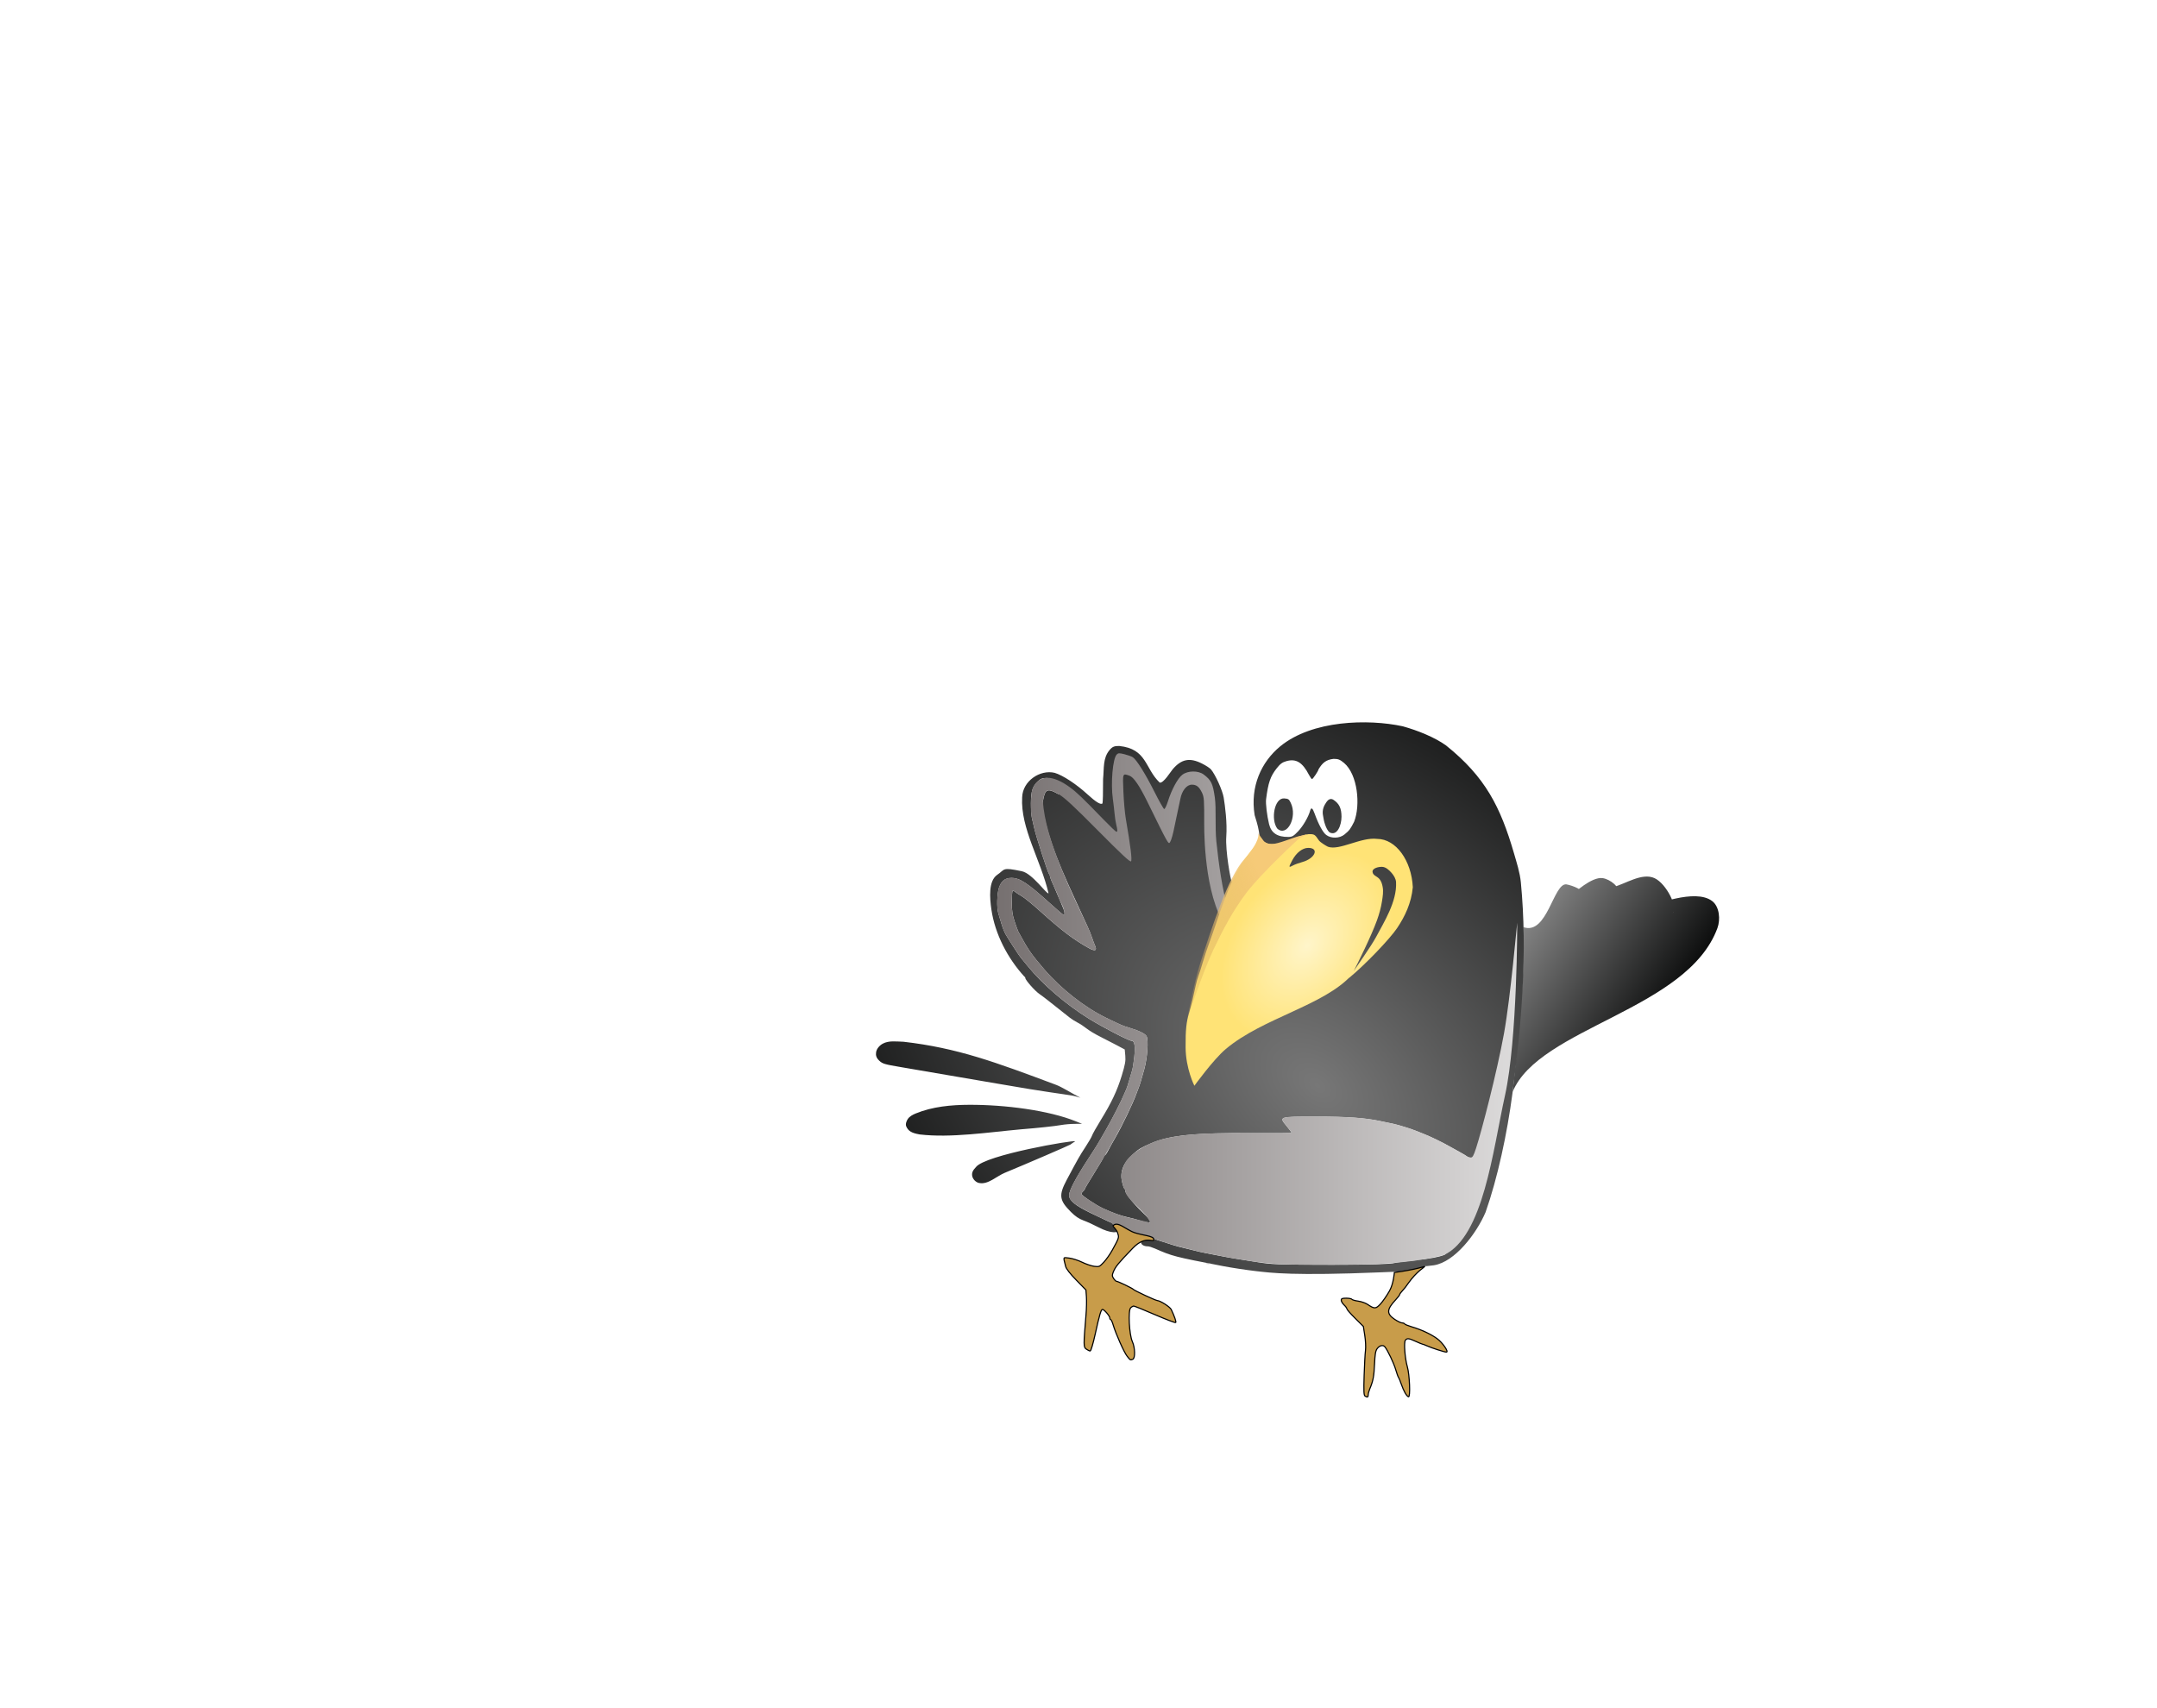
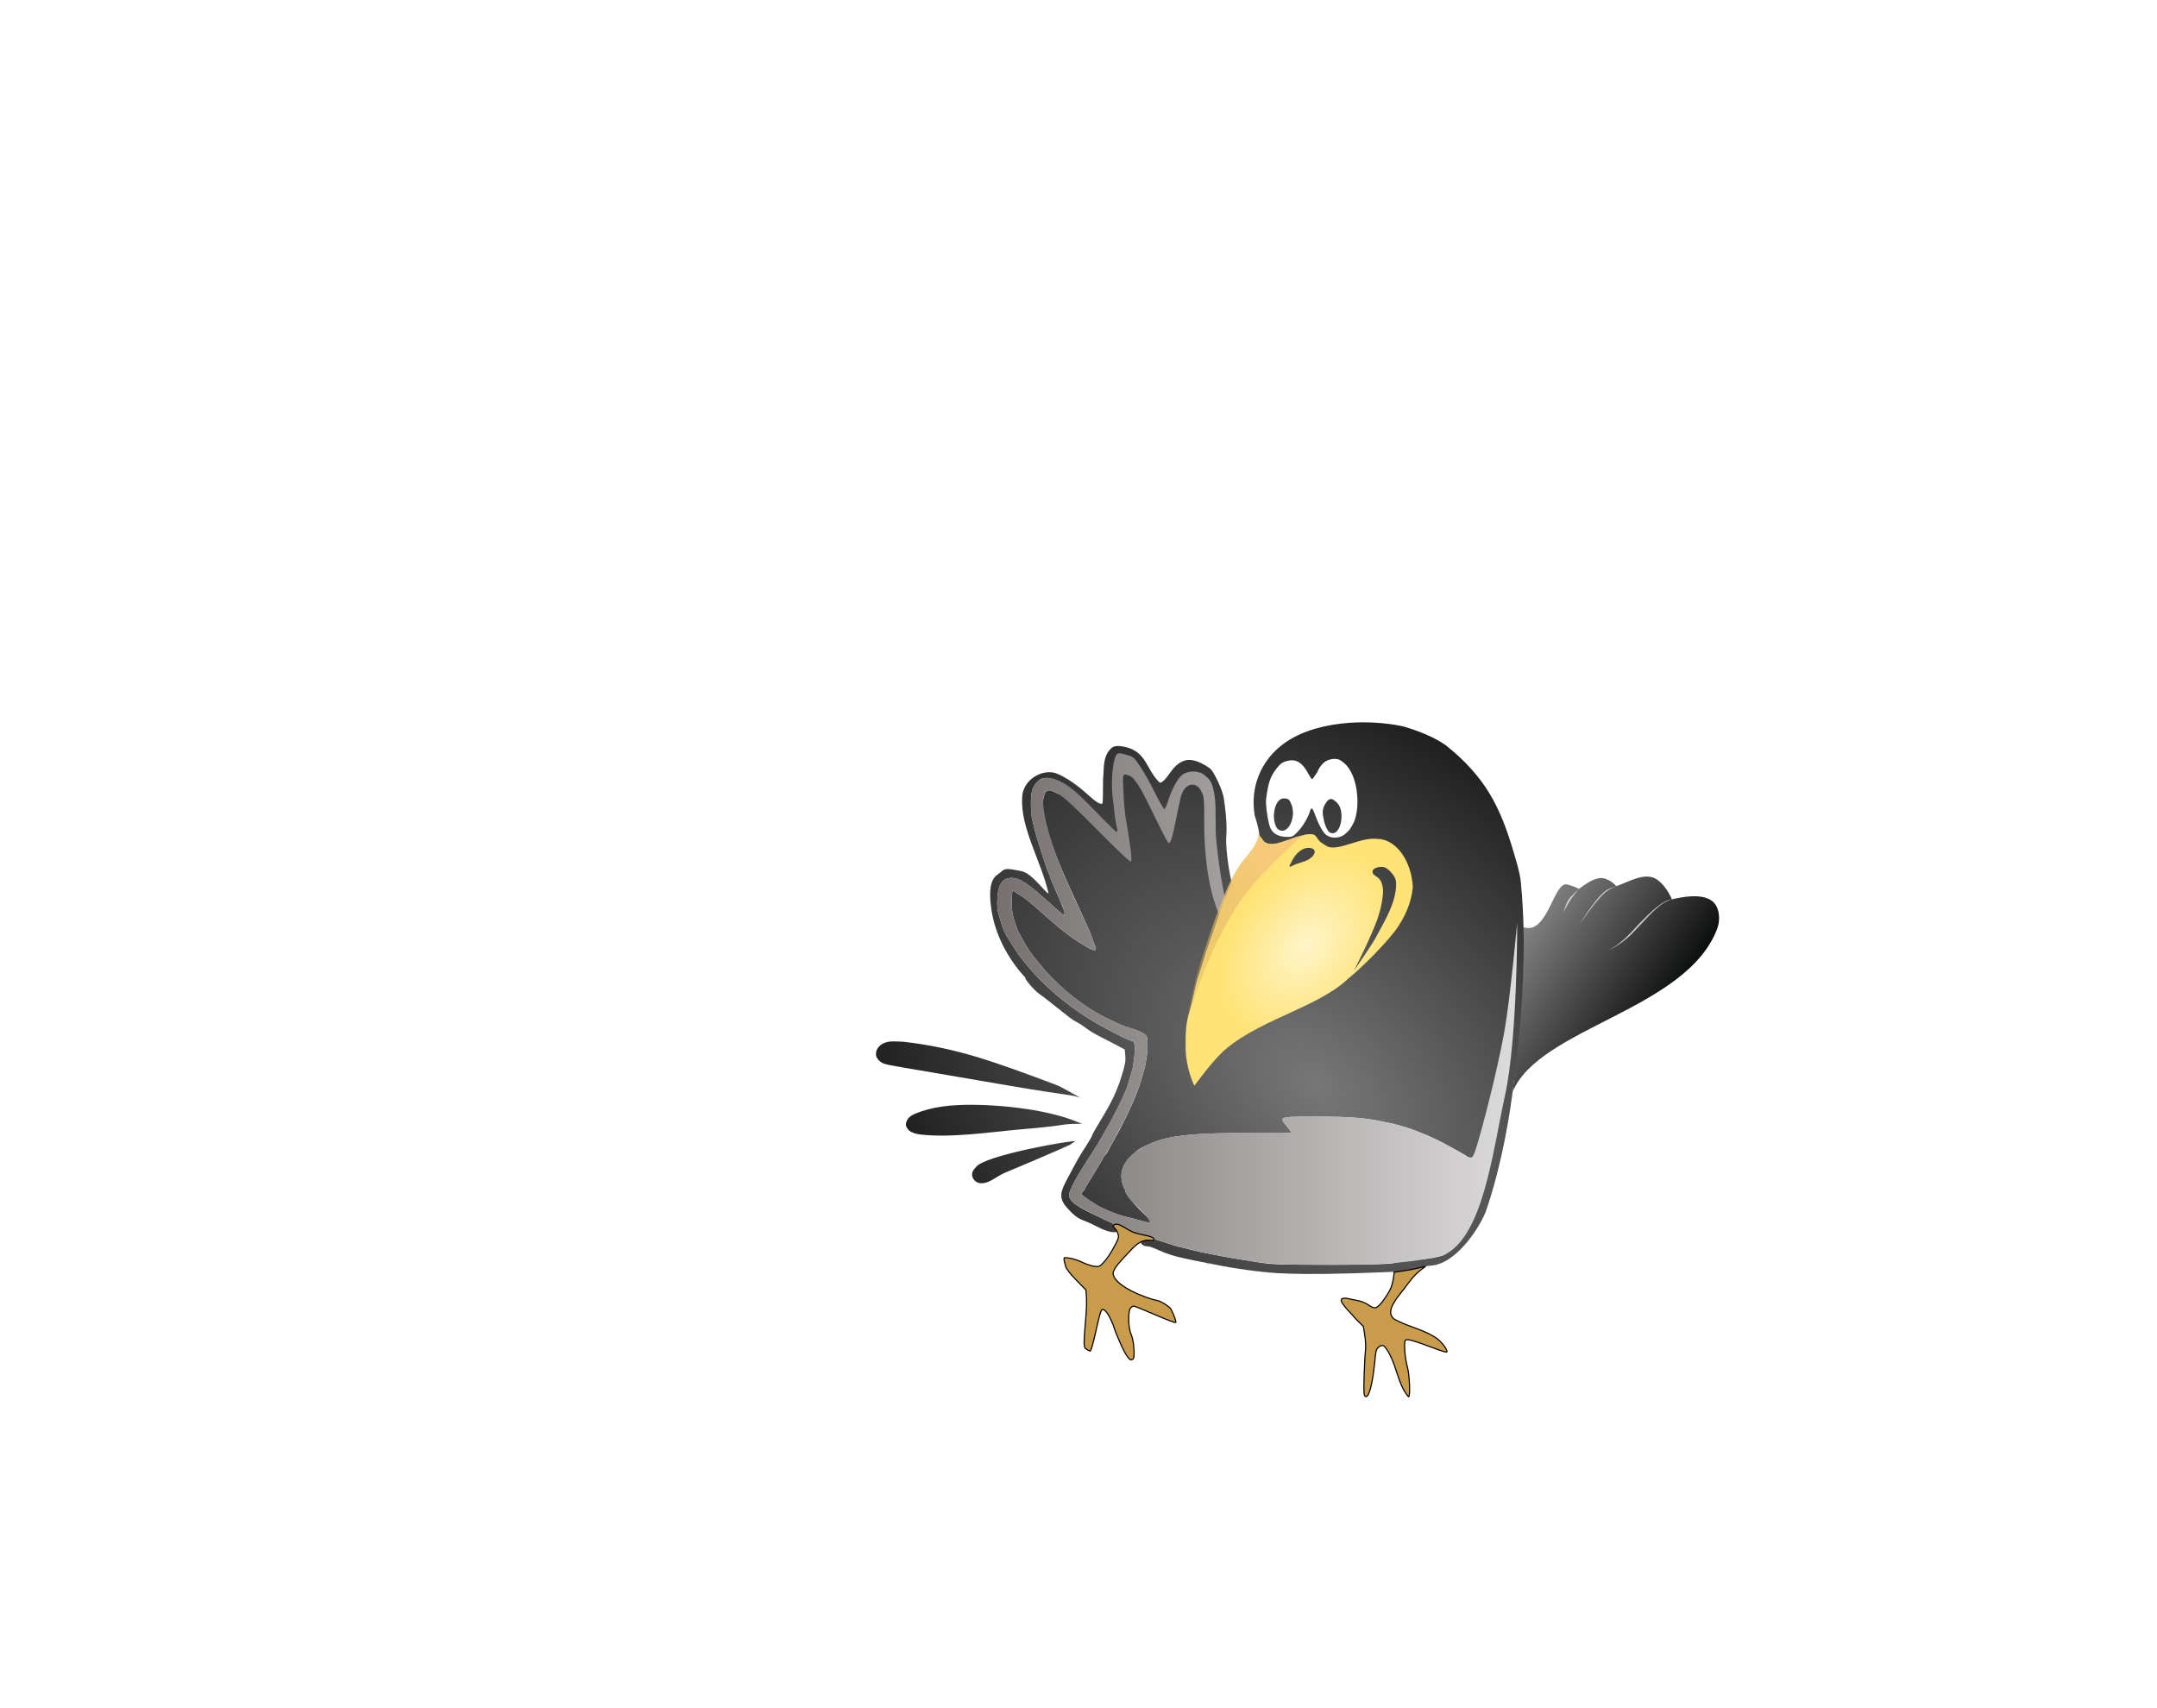
<svg xmlns="http://www.w3.org/2000/svg" xmlns:ns1="http://www.openswatchbook.org/uri/2009/osb" xmlns:xlink="http://www.w3.org/1999/xlink" id="svg2985" version="1.1" width="1920" height="1520">
  <defs id="defs2989">
    <linearGradient id="linearGradient3793">
      <stop style="stop-color:#f6ca78;stop-opacity:1;" offset="0" id="stop3795" />
      <stop style="stop-color:#c89c4a;stop-opacity:0;" offset="1" id="stop3797" />
    </linearGradient>
    <linearGradient id="linearGradient3785">
      <stop style="stop-color:#fff5ca;stop-opacity:1;" offset="0" id="stop3787" />
      <stop style="stop-color:#ffe376;stop-opacity:1" offset="1" id="stop3789" />
    </linearGradient>
    <linearGradient id="linearGradient6462">
      <stop style="stop-color:#ffc34f;stop-opacity:1;" offset="0" id="stop6464" />
      <stop style="stop-color:#e1c09b;stop-opacity:1;" offset="1" id="stop6466" />
    </linearGradient>
    <linearGradient id="linearGradient6215">
      <stop id="stop6223" offset="0" style="stop-color:#f5bb0d;stop-opacity:1;" />
      <stop style="stop-color:#ffa900;stop-opacity:1;" offset="1" id="stop6219" />
    </linearGradient>
    <linearGradient id="linearGradient6195">
      <stop style="stop-color:#767070;stop-opacity:1;" offset="0" id="stop6197" />
      <stop style="stop-color:#ffffff;stop-opacity:1;" offset="1" id="stop6199" />
    </linearGradient>
    <linearGradient id="linearGradient6175" ns1:paint="gradient">
      <stop style="stop-color:#777777;stop-opacity:1;" offset="0" id="stop6177" />
      <stop style="stop-color:#090a0a;stop-opacity:1;" offset="1" id="stop6179" />
    </linearGradient>
    <radialGradient xlink:href="#linearGradient6175" id="radialGradient6205" cx="1196.054" cy="999.194" fx="1196.054" fy="999.194" r="387.254" gradientTransform="matrix(1.208965,0.9816672,-0.6393747,0.7874174,365.5166,-994.5852)" gradientUnits="userSpaceOnUse" />
    <linearGradient xlink:href="#linearGradient6195" id="linearGradient6425" x1="887.646" y1="889.366" x2="1503.703" y2="889.366" gradientUnits="userSpaceOnUse" />
    <linearGradient xlink:href="#linearGradient6195-2" id="linearGradient6425-0" x1="887.646" y1="889.366" x2="1503.703" y2="889.366" gradientUnits="userSpaceOnUse" />
    <linearGradient id="linearGradient6195-2">
      <stop style="stop-color:#767070;stop-opacity:1;" offset="0" id="stop6197-2" />
      <stop style="stop-color:#ffffff;stop-opacity:1;" offset="1" id="stop6199-9" />
    </linearGradient>
    <linearGradient gradientTransform="translate(-8.201441,44.39735)" y2="889.366" x2="1503.703" y1="889.366" x1="887.646" gradientUnits="userSpaceOnUse" id="linearGradient3027" xlink:href="#linearGradient6195-2" />
    <linearGradient xlink:href="#linearGradient6195-1" id="linearGradient6425-1" x1="887.646" y1="889.366" x2="1503.703" y2="889.366" gradientUnits="userSpaceOnUse" />
    <linearGradient id="linearGradient6195-1">
      <stop style="stop-color:#767070;stop-opacity:1;" offset="0" id="stop6197-6" />
      <stop style="stop-color:#ffffff;stop-opacity:1;" offset="1" id="stop6199-1" />
    </linearGradient>
    <linearGradient gradientTransform="translate(1.207785,2.46255)" y2="889.366" x2="1503.703" y1="889.366" x1="887.646" gradientUnits="userSpaceOnUse" id="linearGradient3095" xlink:href="#linearGradient6195-1" />
    <radialGradient xlink:href="#linearGradient6175-8" id="radialGradient6205-1" cx="1166.974" cy="888.339" fx="1166.974" fy="888.339" r="387.254" gradientTransform="matrix(1,0,0,0.6321791,0,326.7498)" gradientUnits="userSpaceOnUse" />
    <linearGradient id="linearGradient6175-8" ns1:paint="gradient">
      <stop style="stop-color:#8c8c8c;stop-opacity:1;" offset="0" id="stop6177-5" />
      <stop style="stop-color:#090a0a;stop-opacity:1;" offset="1" id="stop6179-0" />
    </linearGradient>
    <linearGradient xlink:href="#linearGradient6175-8" id="linearGradient3158" x1="1344.255" y1="822.682" x2="1479.106" y2="912.917" gradientUnits="userSpaceOnUse" />
    <radialGradient xlink:href="#linearGradient3785" id="radialGradient3791" cx="1212.277" cy="846.581" fx="1212.277" fy="846.581" r="101.128" gradientTransform="matrix(-0.5646892,0.7321514,-0.505052,-0.3895333,2275.671,284.0847)" gradientUnits="userSpaceOnUse" />
    <linearGradient xlink:href="#linearGradient3793" id="linearGradient3803" x1="1125.878" y1="787.638" x2="996.154" y2="841.347" gradientUnits="userSpaceOnUse" />
  </defs>
  <path id="path4291-3" d="m 1355.907,825.387 c 21.375,7.743 26.775,-39.454 38.409,-38.031 5.428,0.986 17.343,5.396 13.823,9.764 -3.52,4.368 -7.756,-1.385 -7.756,-1.385 0,0 16.391,-15.445 26.157,-13.944 6.622,1.018 15.917,7.902 14.078,14.345 -0.802,2.812 -8.523,2.074 -8.523,2.074 0,0 -6.155,-6.08 4.197,-8.582 10.352,-2.502 25.3,-13.07 36.569,-7.753 10.521,4.964 21.025,26.292 16.119,30.953 6.418,-5.609 -28.431,-5.806 -22.543,-6.188 5.888,-0.382 42.311,-16.096 57.627,-4.411 6.498,4.958 7.475,16.404 4.652,24.074 -26.871,73.004 -158.71,88.519 -182.266,145.751 0,0 7.259,-66.789 8.938,-100.319 0.773,-15.432 0.519,-46.35 0.519,-46.35 z" style="fill:url(#linearGradient3158);fill-opacity:1;stroke:none" />
  <path id="path4291" d="m 1117.149,1131.583 c -8.25,-0.964 -21.075,-2.924 -28.5,-4.356 -43.447,-8.382 -45.043,-8.795 -60.777,-15.72 -2.352,-1.035 -5.128,-1.882 -6.168,-1.882 -3.354,0 -6.058,-1.412 -6.058,-3.703 0,-3.868 6.019,-6.732 8.553,-4.437 0.522,0.473 3.2,1.601 5.95,2.506 12.789,4.208 18.07,5.81 21.881,6.636 2.266,0.491 6.819,1.612 10.12,2.491 3.3,0.879 8.25,2.004 11,2.501 2.75,0.497 8.6,1.631 13,2.52 4.4,0.889 10.475,1.992 13.5,2.45 3.025,0.458 11.8,1.849 19.5,3.091 13.175,2.125 17.063,2.264 66,2.349 37.04,0.064 53.389,-0.711 56.06,-1.542 4.215,-1.311 49.725,-5.712 44.413,-4.22 l -27.516,11.294 -28.72,1.18 c -78.125,3.211 -97.647,0.546 -112.237,-1.158 z m 150.242,-6.86 -6.954,-3.034 6.329,-0.439 c 6.593,-1.029 13.687,-1.834 19.39,-4.261 29.366,-41.55 27.437,-86.529 22.955,-86.366 -1.134,0 -2.49,-0.395 -3.012,-0.878 -0.522,-0.483 -3.65,-2.356 -6.95,-4.163 -3.3,-1.807 -7.575,-4.18 -9.5,-5.273 -6.191,-3.517 -16.871,-8.665 -22.259,-10.731 -2.883,-1.105 -6.141,-2.401 -7.241,-2.878 -3.455,-1.501 -15.825,-5.317 -20,-6.169 -2.2,-0.449 -7.375,-1.529 -11.5,-2.399 -13.856,-2.924 -29.331,-4.008 -57.214,-4.008 -33.254,0 -33.201,-0.017 -26.238,8.349 2.449,2.942 4.452,5.649 4.452,6.015 0,0.366 -15.637,0.526 -34.75,0.356 -50.577,-0.451 -73.944,1.882 -90.25,9.008 -9.364,4.092 -10.839,4.985 -16.331,9.879 -8.452,7.533 -11.573,15.496 -9.574,24.428 0.684,3.056 1.617,5.787 2.074,6.07 0.457,0.282 0.831,1.181 0.831,1.997 0,2.439 7.205,11.415 15.395,19.182 4.225,4.006 7.396,7.745 7.048,8.309 -0.683,1.105 -4.474,0.565 -10.943,-1.557 -2.2,-0.722 -6.475,-1.841 -9.5,-2.488 -6.071,-1.298 -13.005,-3.8 -22,-7.937 -5.951,-2.737 -19,-11.453 -19,-12.691 0,-0.646 0.675,-1.734 1.5,-2.419 0.825,-0.685 1.5,-1.61 1.5,-2.056 0,-0.446 3.825,-6.907 8.5,-14.357 4.675,-7.45 8.5,-14.005 8.5,-14.566 0,-0.561 0.36,-1.02 0.801,-1.02 0.44,0 1.776,-1.913 2.969,-4.25 1.192,-2.337 3.991,-7.4 6.219,-11.25 6.25,-10.8 15.761,-30.62 18.955,-39.5 0.692,-1.925 1.631,-4.4 2.087,-5.5 0.804,-1.942 2.573,-7.81 4.825,-16 2.835,-10.311 3.958,-26.114 2.102,-29.581 -1.163,-2.174 -6.673,-4.901 -14.957,-7.401 -6.732,-2.032 -6.796,-2.06 -21,-8.942 -19.086,-9.248 -40.266,-25.851 -55.21,-43.28 -11.785,-13.745 -14.207,-17.263 -22.923,-33.296 -0.448,-0.825 -1.952,-4.909 -3.341,-9.075 -1.993,-5.977 -2.526,-9.581 -2.526,-17.083 0,-5.229 0.301,-9.809 0.669,-10.177 0.368,-0.368 1.38,-0.039 2.25,0.731 0.87,0.77 3.463,2.458 5.763,3.752 2.3,1.294 9.674,7.303 16.388,13.353 19.289,17.384 29.704,25.285 43.437,32.951 5.591,3.121 7.627,2.327 5.572,-2.174 -0.697,-1.527 -1.931,-4.802 -2.742,-7.277 -0.811,-2.475 -2.534,-6.75 -3.828,-9.5 -16.287,-36.208 -31.427,-64.863 -39.075,-99.742 -0.88,-4.012 -1.69,-6.628 -0.718,-12.3 1.853,-10.815 3.989,-11.671 14.308,-5.727 l -10.427,-14.731 c -4.282,0 -5.683,0.487 -8.313,2.889 -4.843,4.424 -6.283,8.975 -6.283,19.867 0,5.232 0.411,11.139 0.913,13.128 0.502,1.989 1.458,6.091 2.124,9.116 1.578,7.169 11.945,39.219 13.084,40.45 0.484,0.522 0.879,1.556 0.879,2.296 0,0.74 1.575,4.71 3.5,8.822 2.94,6.557 5.194,12.471 8,18.833 1.55,3.515 1.962,6.599 0.882,6.599 -0.647,0 -4.419,-3.169 -12.975,-10.899 -19.475,-17.595 -26.348,-22.101 -33.715,-22.101 -5.709,0 -9.025,2.593 -11.098,8.676 -1.779,5.221 -2.131,17.98 -0.627,22.753 0.532,1.689 1.747,5.771 2.7,9.071 0.953,3.3 2.61,7.575 3.683,9.5 2.123,3.811 12.743,20.19 13.616,21 0.296,0.275 3.103,3.673 6.237,7.551 13.07,16.173 33.873,34.037 54.581,46.872 12.464,7.725 35.346,19.577 37.796,19.577 2.647,0 3.449,4.564 2.468,14.05 -0.511,4.94 -1.381,10.437 -1.933,12.216 -0.552,1.779 -1.776,5.934 -2.72,9.234 -0.944,3.3 -2.041,6.675 -2.438,7.5 -0.397,0.825 -1.183,2.625 -1.746,4 -2.613,6.38 -10.316,21.514 -16.033,31.5 -8.569,14.968 -7.682,13.511 -16.748,27.5 -10.912,16.837 -16.429,27.403 -16.429,31.46 0,4.734 5.337,9.153 19.142,15.849 13.043,6.326 19.205,9.157 23.108,10.614 1.719,0.642 2.75,1.764 2.75,2.993 0,5.009 -8.28,4.648 -18.719,-0.816 -4.279,-2.24 -10.342,-5.001 -13.472,-6.136 -4.027,-1.46 -7.306,-3.679 -11.212,-7.585 -10.414,-10.414 -10.992,-14.91 -3.679,-28.643 10.07,-18.912 11.493,-21.414 16.625,-29.236 2.887,-4.4 5.546,-8.994 5.907,-10.208 0.362,-1.215 3.778,-7.29 7.593,-13.5 9.817,-15.984 14.675,-26.282 18.847,-39.949 2.953,-9.674 3.535,-12.941 3.12,-17.51 l -0.51,-5.617 -7.5,-3.989 c -4.125,-2.194 -10.875,-5.677 -15,-7.741 -4.125,-2.064 -9.3,-5.2 -11.5,-6.969 -2.2,-1.769 -5.8,-4.133 -8,-5.253 -2.2,-1.12 -5.35,-3.112 -7,-4.427 -18.319,-14.593 -24.171,-19.157 -26.892,-20.973 -3.937,-2.627 -12.608,-12.457 -12.608,-14.293 0,-0.498 -0.38,-1.055 -0.845,-1.239 -14.872,-16.285 -26.12,-37.752 -29.338,-59.686 -1.516,-10.332 -2.736,-25.449 5.159,-30.899 7.23,-4.895 3.841,-7.034 21.979,-3.202 9.435,1.993 22.288,21.013 23.72,19.581 -7.035,-29.811 -25.04,-58.007 -23.483,-85.355 0.392,-14.513 15.865,-24.933 28.888,-21.852 7.222,2.1 19.342,10.051 29.422,19.302 7.399,6.79 11.722,9.389 13.184,7.927 0.325,-0.325 0.571,-10.167 0.547,-21.87 0.974,-9.405 -0.365,-18.339 5.776,-25.656 2.599,-3.096 4.359,-3.624 8.533,-3.611 24.873,2.543 22.796,19.987 36.063,32.576 3.257,1.032 9.978,-10.026 11.634,-11.898 7.782,-9.06 15.101,-10.484 25.982,-5.056 3.454,1.723 7.081,4.086 8.06,5.25 3.946,4.694 10.286,18.77 11.313,25.117 1.214,7.499 3.211,22.254 2.301,34.709 -0.91,12.456 3.88,38.96 4.804,40.102 2.517,3.108 13.298,-24.459 21.637,-30.772 6.885,-5.212 0.333,-23.059 -1.209,-28.453 -4.133,-25.479 5.963,-47.403 22.783,-61.24 28.451,-23.406 78.311,-24.508 109.074,-17.847 13.477,3.743 28.472,9.851 38.466,17 35.146,28.191 48.472,54.771 60.477,95.864 2.467,8.605 5.318,17.225 6.177,26.136 6.013,62.375 0.701,125.716 -7.494,187.842 -4.729,35.85 -13.177,75.326 -23.93,105.809 -8.176,19.165 -27.352,44.208 -45.918,47.187 -11.794,1.267 -5.018,1.291 -9.021,-1.739 z M 1155.506,740.097 c 4.351,-4.573 9.113,-12.721 10.649,-18.223 0.964,-3.451 2.163,-2.709 4.038,2.5 3.487,9.683 7.36,16.81 10.326,19 4.544,3.354 11.907,3.131 16.302,-0.494 4.322,-3.565 5.161,-4.675 8.507,-11.256 5.823,-14.771 3.216,-42.116 -8.972,-52.383 -3.749,-3.072 -5.159,-3.617 -9.353,-3.617 -6.767,0.781 -9.861,3.553 -13.355,9.308 0,1.223 -4.971,8.692 -5.785,8.692 -0.418,0 -1.633,-1.688 -2.701,-3.75 -5.783,-11.174 -11.47,-14.642 -20.067,-12.235 -3.648,1.021 -5.502,2.379 -8.6,6.298 -5.704,7.216 -7.628,12.808 -9.528,27.687 -0.479,3.752 0.825,14.591 2.659,22.112 1.927,7.898 7.409,11.516 17.253,11.385 3.338,-0.044 4.569,-0.762 8.626,-5.024 z m 27.893,0.956 c -3.319,-3.064 -5.114,-10.318 -5.623,-14.29 -1.386,-6.078 1.126,-9.956 2.873,-12.603 1.421,-2.154 3.673,-3.796 6.29,-2.081 5.13,3.361 7.131,7.557 7.172,15.041 -0.01,7.655 -3.885,17.595 -10.712,13.932 z m -46.515,-3.424 c -5.879,-8.092 -2.541,-27.275 6.13,-26.806 3.831,0.28 4.349,0.739 5.9,3.911 6.225,12.729 -3.361,30.972 -12.03,22.895 z M 871.387,1053.195 c -2.799,-0.604 -5.448,-3.349 -5.988,-6.161 -0.54,-2.816 0.458,-5.029 3.287,-7.948 7.982,-10.817 88.314,-24.524 88.356,-22.973 -3.06,1.905 -2.992,2.051 -4.181,2.857 -1.189,0.806 -38.759,17.055 -58.334,25.119 -7.664,3.157 -15.037,10.854 -23.14,9.106 z m -52.738,-43.199 c -6.963,-1.231 -9.985,-2.818 -11.911,-7.002 -0.922,-2.004 -0.015,-4.65 1.162,-6.515 1.571,-2.489 4.46,-4.015 7.181,-5.137 14.881,-6.132 31.566,-7.677 47.661,-7.734 32.013,-0.114 70.801,4.963 94.907,14.708 l 5.5,2.224 -6.566,0.042 c -3.611,0.023 -9.011,0.488 -12,1.033 -5.516,1.006 -20.509,2.608 -35.934,3.839 -28.314,2.555 -62.446,7.822 -90,4.542 z m 139.753,-33.65 c -3.763,-1.297 -14.676,-2.324 -41.753,-6.706 -6.325,-1.024 -19.6,-3.269 -29.5,-4.989 -22.359,-3.885 -64.882,-11.169 -85.635,-14.669 -14.139,-2.384 -15.938,-2.92 -18.801,-5.595 -2.805,-2.622 -3.273,-4.931 -2.865,-7.61 0.483,-3.173 3.105,-6.054 5.922,-7.594 5.434,-2.97 12.309,-1.861 18.5,-1.708 47.993,5.546 81.475,18.028 135.742,38.346 4.985,1.867 13.42,7.105 15.758,8.292 2.337,1.188 5.879,3.21 5.879,3.21 0,0 -2.238,-0.63 -3.247,-0.978 z M 1149.882,766.001 c 3.633,-6.816 10.036,-11.877 15.171,-11.877 10.05,0 5.962,9.946 -5.404,13.082 -3.025,0.835 -7.572,2.484 -9.032,3.282 -4.115,2.249 -4.121,1.865 -0.736,-4.486 z" style="fill:url(#radialGradient6205);fill-opacity:1;stroke:none" />
  <path style="fill:#333333;fill-opacity:1;stroke:none" d="m 1134.417,758.228 c -2.135,2.09 -9.216,7.798 -9.216,7.798 0,0 5.438,-6.859 8.8,-9.608 1.292,-1.056 3.222,-3.861 4.29,-2.579 1.248,1.499 -1.739,2.298 -3.874,4.388 z" id="path4430" />
  <path id="path4293" d="m 1140.623,1125.543 c -8.525,-0.445 -20,-1.562 -25.5,-2.484 -5.5,-0.921 -12.475,-2.057 -15.5,-2.522 -3.025,-0.466 -9.1,-1.575 -13.5,-2.464 -4.4,-0.889 -10.25,-2.023 -13,-2.521 -2.75,-0.497 -7.7,-1.625 -11,-2.506 -3.3,-0.882 -7.125,-1.838 -8.5,-2.126 -3.55,-0.742 -18.749,-5.282 -23.5,-7.019 -8.786,-3.213 -35.244,-3.17 -34.497,-5.299 9.589,-2.1 23.855,-2.764 28.46,-6.392 1.624,-10.495 -21.564,-23.018 -22.463,-32.05 0,-0.816 -0.374,-1.715 -0.831,-1.997 -0.457,-0.282 -1.39,-3.014 -2.074,-6.07 -1.292,-5.773 -0.824,-8.799 2.507,-16.219 3.409,-7.595 17.711,-17.107 31.898,-21.215 15.859,-4.593 39.047,-6.261 81.75,-5.881 19.112,0.17 34.75,0.01 34.75,-0.356 0,-0.366 -2.003,-3.073 -4.452,-6.015 -6.963,-8.366 -7.016,-8.349 26.238,-8.349 27.884,0 43.358,1.084 57.214,4.008 4.125,0.87 9.3,1.95 11.5,2.399 4.175,0.852 16.545,4.668 20,6.169 1.1,0.478 4.359,1.773 7.241,2.878 5.388,2.066 16.067,7.214 22.259,10.731 1.925,1.093 6.2,3.466 9.5,5.273 3.3,1.807 6.428,3.68 6.95,4.163 0.522,0.483 1.878,0.878 3.012,0.878 1.697,0 2.542,-1.46 4.774,-8.25 4.728,-14.384 18.646,-67.726 24.886,-102.243 5.887,-32.564 11.546,-98.194 11.781,-98.574 0,0 0.221,103.592 -10.886,153.758 -10.962,49.511 -19.195,125.555 -54.314,142.105 -32.227,8.065 -64.654,8.432 -88.203,8.644 -22.55,0.194 -47.975,-0.011 -56.5,-0.455 z m -66.75,-0.674 c 0.963,-0.252 2.538,-0.252 3.5,0 0.963,0.252 0.175,0.457 -1.75,0.457 -1.925,0 -2.712,-0.206 -1.75,-0.457 z m -79.503,-28.329 c -0.825,-0.491 -2.947,-7.085 -6.247,-8.525 -14.933,-6.52 -29.04,-13.949 -32.608,-17.172 -3.03,-2.737 -3.892,-4.25 -3.892,-6.823 0,-4.058 5.517,-14.623 16.429,-31.46 9.066,-13.989 8.178,-12.531 16.748,-27.5 5.717,-9.986 13.42,-25.12 16.033,-31.5 0.563,-1.375 1.349,-3.175 1.746,-4 0.397,-0.825 1.494,-4.2 2.438,-7.5 0.944,-3.3 2.168,-7.455 2.72,-9.234 0.552,-1.779 1.422,-7.276 1.933,-12.216 0.981,-9.486 0.18,-14.05 -2.468,-14.05 -2.45,0 -25.332,-11.852 -37.796,-19.577 -20.708,-12.834 -41.51,-30.699 -54.581,-46.872 -3.134,-3.878 -5.941,-7.276 -6.237,-7.551 -0.873,-0.81 -11.492,-17.189 -13.616,-21 -1.072,-1.925 -2.73,-6.2 -3.683,-9.5 -0.953,-3.3 -2.168,-7.382 -2.7,-9.071 -1.504,-4.773 -1.152,-17.531 0.627,-22.753 2.073,-6.083 5.389,-8.676 11.098,-8.676 7.367,0 14.24,4.506 33.715,22.101 8.556,7.73 12.328,10.899 12.975,10.899 1.523,-5.954 -3.668,-11.212 -5.382,-17.379 0,-0.317 -1.575,-3.941 -3.5,-8.053 -1.925,-4.112 -3.5,-8.082 -3.5,-8.822 0,-0.74 -0.396,-1.774 -0.879,-2.296 -1.139,-1.231 -11.505,-33.281 -13.084,-40.45 -0.666,-3.025 -1.622,-7.127 -2.124,-9.116 -1.512,-5.988 -1.116,-22.155 0.647,-26.373 5.198,-12.44 17.291,-12.82 33.285,-1.046 6.151,4.528 11.273,9.444 30.026,28.82 5.704,5.893 10.766,10.715 11.25,10.715 1.119,0 1.08,-1.503 -0.166,-6.5 -0.549,-2.2 -1.233,-6.7 -1.52,-10 -0.287,-3.3 -0.952,-9.011 -1.478,-12.692 -2.006,-14.037 -0.096,-36.097 3.431,-39.624 1.376,-1.376 2.232,-1.41 6.843,-0.268 2.898,0.718 6.234,1.908 7.411,2.646 3.33,2.086 11.043,14.384 19.316,30.798 4.151,8.236 8.047,15.142 8.658,15.345 0.626,0.209 2.106,-2.809 3.393,-6.918 3.271,-10.44 8.719,-20.478 12.803,-23.593 4.912,-3.747 14.146,-3.851 18.995,-0.214 6.68,5.01 8.182,8.111 9.923,20.499 1.384,9.847 0.036,26.147 1.356,39.132 2.023,19.913 5.416,43.137 10.035,59.204 4.619,16.067 9.339,24.071 9.339,24.071 0,0 -5.55,-0.801 -7.259,-2.742 -21.768,-24.725 -22.971,-82.141 -22.932,-96.128 0.06,-21.598 -0.1,-23.866 -1.956,-27.8 -2.474,-5.244 -4.843,-7.143 -8.958,-7.185 -4.604,-0.046 -8.865,5.185 -10.311,12.658 -0.618,3.196 -1.749,8.51 -2.513,11.81 -0.764,3.3 -1.904,8.7 -2.534,12 -1.366,7.159 -2.934,12.782 -4.081,14.638 -1.462,2.366 -1.466,2.359 -20.125,-35.638 -7.175,-14.61 -12.321,-22.141 -16.008,-23.426 -6.27,-2.186 -6.113,-2.593 -5.439,14.176 0.337,8.387 1.313,19.3 2.168,24.25 4.267,24.689 5.726,36.663 4.604,37.785 -0.844,0.844 -8.337,-6.132 -29.374,-27.346 -21.726,-21.909 -29.735,-29.339 -34.718,-32.209 -10.319,-5.943 -12.456,-5.088 -14.308,5.727 1.623,34.004 27.346,85.276 39.794,112.042 1.294,2.75 3.017,7.025 3.828,9.5 0.811,2.475 2.045,5.75 2.742,7.277 2.054,4.501 0.018,5.296 -5.572,2.174 -13.733,-7.667 -24.147,-15.568 -43.437,-32.951 -6.713,-6.05 -14.088,-12.059 -16.388,-13.353 -2.3,-1.294 -4.893,-2.982 -5.763,-3.752 -0.87,-0.77 -1.882,-1.099 -2.25,-0.731 -0.368,0.368 -0.669,4.948 -0.669,10.177 0,7.502 0.533,11.107 2.526,17.083 1.389,4.166 2.893,8.25 3.341,9.075 8.716,16.033 11.138,19.551 22.923,33.296 14.944,17.428 36.124,34.032 55.21,43.28 14.204,6.882 14.268,6.91 21,8.942 8.283,2.501 13.793,5.227 14.957,7.401 1.856,3.467 0.733,19.27 -2.102,29.581 -2.252,8.19 -4.021,14.058 -4.825,16 -0.455,1.1 -1.394,3.575 -2.087,5.5 -9.861,24.678 -24.7,50.232 -37.443,70.586 -4.675,7.45 -8.5,13.911 -8.5,14.357 0,0.446 -0.675,1.372 -1.5,2.056 -0.825,0.685 -1.5,1.773 -1.5,2.419 0,1.238 13.049,9.954 19,12.691 6.876,3.163 15.228,6.362 19.692,7.545 l 28.754,6.793 5.13,6.386 c 2.593,3.228 -39.716,0.811 -40.83,0.148 z" style="fill:url(#linearGradient6425);fill-opacity:1" />
-   <path id="path4295" d="m 1215.042,1242.913 c -1.064,-0.674 -1.226,-4.375 -0.799,-18.235 0.295,-9.564 0.837,-19.639 1.206,-22.389 0.373,-2.786 0.108,-8.619 -0.6,-13.173 l -1.271,-8.173 -7.351,-7.302 c -4.043,-4.016 -7.351,-7.797 -7.351,-8.402 0,-0.605 -1.125,-2.158 -2.5,-3.449 -1.375,-1.292 -2.5,-3.17 -2.5,-4.174 0,-1.494 0.808,-1.826 4.441,-1.826 2.442,0 4.711,0.437 5.041,0.971 0.33,0.534 2.86,1.271 5.622,1.637 2.762,0.366 6.522,1.684 8.356,2.929 6.026,4.09 7.287,4.059 11.36,-0.272 2.024,-2.152 5.699,-7.48 8.167,-11.839 3.567,-6.301 4.299,-16.321 4.299,-16.321 40.483,-5.384 27.625,-11.954 12.238,9.764 -1.293,1.997 -3.514,4.849 -4.937,6.337 -1.423,1.488 -2.587,3.083 -2.587,3.544 0,0.461 -1.688,2.652 -3.75,4.87 -7.877,8.469 -8.008,12.364 -0.584,17.282 2.572,1.704 5.473,3.098 6.447,3.098 0.973,0 2.022,0.408 2.33,0.907 0.308,0.499 3.147,1.662 6.309,2.583 8.344,2.433 17.055,6.49 22.551,10.502 4.893,3.572 10.718,12.007 8.292,12.007 -1.674,0 -13.261,-3.734 -17.246,-5.558 -1.733,-0.793 -3.45,-1.442 -3.814,-1.442 -0.365,0 -3.122,-1.125 -6.128,-2.5 -6.276,-2.871 -7.712,-3.042 -9.316,-1.109 -1.487,1.792 -0.448,15.999 1.727,23.608 2.066,7.228 2.849,27.389 1.041,26.786 -1.705,-0.568 -4.33,-5.188 -6.414,-11.286 -0.94,-2.75 -2.056,-5.45 -2.482,-6 -0.425,-0.55 -1.541,-3.652 -2.48,-6.894 -1.631,-5.63 -7.208,-17.367 -9.652,-20.311 -1.651,-1.99 -4.835,-1.206 -6.921,1.705 -1.378,1.923 -1.903,5.09 -2.274,13.718 -0.464,10.787 -1.268,14.959 -4.255,22.066 -0.759,1.806 -1.38,4.169 -1.38,5.25 0,2.127 -0.746,2.413 -2.835,1.089 z M 1003.3,1207.453 c -2.759,-3.457 -10.101,-19.933 -12.492,-28.032 -0.752,-2.547 -1.719,-4.632 -2.149,-4.632 -0.43,0 -0.782,-0.629 -0.782,-1.397 0,-1.696 -5.034,-7.603 -6.479,-7.603 -1.345,0 -2.619,4.303 -6.59,22.25 -1.812,8.191 -3.758,14.75 -4.375,14.75 -0.611,0 -2.168,-0.741 -3.46,-1.645 -2.569,-1.8 -2.579,-2.904 -0.279,-30.613 0.446,-5.367 0.61,-12.524 0.365,-15.905 l -0.445,-6.146 -8.619,-8.853 c -5.55,-5.701 -8.906,-10.008 -9.425,-12.096 -2.233,-8.982 -2.6,-8.128 3.201,-7.441 2.853,0.338 7.982,1.982 11.397,3.655 3.415,1.672 8.261,3.316 10.77,3.652 4.368,0.586 4.729,0.435 8.498,-3.542 2.165,-2.285 5.604,-7.172 7.642,-10.86 5.813,-10.519 6.112,-11.384 4.998,-14.418 -0.459,-3.118 -4.63,-6.959 -4.504,-7.116 4.106,-5.01 11.617,3.48 19.551,6.059 7.291,2.369 16.476,2.827 16.812,5.61 0.551,4.571 -6.416,-4.528 -18.558,8.061 -13.136,13.619 -15.479,16.488 -17.432,21.342 -1.124,2.794 -1.078,3.591 0.337,5.75 0.903,1.378 2.091,2.506 2.64,2.506 1.297,0 14.29,6.242 14.997,7.204 0.716,0.976 19.568,9.77 21.193,9.886 2.81,0.201 11.305,5.637 12.414,7.944 2.877,5.982 4.613,11.037 4.002,11.649 -0.365,0.365 -8.662,-2.79 -18.44,-7.01 -9.777,-4.22 -18.292,-7.673 -18.922,-7.673 -0.63,0 -1.871,0.726 -2.758,1.613 -2.366,2.366 -1.285,23.841 1.51,29.976 2.48,5.443 2.706,14.911 0.378,15.804 -2.229,0.855 -2.062,0.947 -4.995,-2.729 z" style="fill:#c89c4a;fill-opacity:1;stroke:#000000;stroke-opacity:1" />
+   <path id="path4295" d="m 1215.042,1242.913 c -1.064,-0.674 -1.226,-4.375 -0.799,-18.235 0.295,-9.564 0.837,-19.639 1.206,-22.389 0.373,-2.786 0.108,-8.619 -0.6,-13.173 l -1.271,-8.173 -7.351,-7.302 c -2.132,-3.113 -12.195,-12.173 -12.351,-16.026 0,-1.494 0.808,-1.826 4.441,-1.826 6.294,1.611 13.498,1.923 19.018,5.537 6.026,4.09 7.287,4.059 11.36,-0.272 2.024,-2.152 5.699,-7.48 8.167,-11.839 3.567,-6.301 4.078,-16.587 4.078,-16.587 18.767,-2.33 26.827,-5.185 27.781,-5.198 1.104,-0.015 -7.068,3.699 -15.321,15.227 -7.045,10.247 -22.664,24.635 -11.858,32.033 12.234,6.744 26.366,9.036 37.637,17.091 4.893,3.572 10.718,12.007 8.292,12.007 -5.706,-0.473 -33.917,-13.596 -36.505,-10.608 -1.487,1.792 -0.448,15.999 1.727,23.608 2.066,7.228 2.849,27.389 1.041,26.786 -10.532,-12.226 -10.362,-30.873 -21.027,-44.491 -1.651,-1.99 -4.835,-1.206 -6.921,1.705 -1.378,1.923 -1.811,9.106 -2.274,13.718 -1.704,16.541 -5.128,31.895 -8.47,28.405 z M 1003.3,1207.453 c -2.759,-3.457 -10.101,-19.933 -12.492,-28.032 -1.758,-3.781 -5.196,-13.062 -9.41,-13.632 -1.345,0 -2.619,4.303 -6.59,22.25 -1.812,8.191 -3.758,14.75 -4.375,14.75 -0.611,0 -2.168,-0.741 -3.46,-1.645 -2.569,-1.8 -2.579,-2.904 -0.279,-30.613 0.446,-5.367 0.61,-12.524 0.365,-15.905 l -0.445,-6.146 -8.619,-8.853 c -5.55,-5.701 -8.906,-10.008 -9.425,-12.096 -2.233,-8.982 -2.6,-8.128 3.201,-7.441 2.853,0.338 7.982,1.982 11.397,3.655 3.415,1.672 8.261,3.316 10.77,3.652 4.368,0.586 4.729,0.435 8.498,-3.542 2.165,-2.285 5.604,-7.172 7.642,-10.86 5.813,-10.519 6.112,-11.384 4.998,-14.418 -0.459,-3.118 -4.63,-6.959 -4.504,-7.116 4.106,-5.01 11.617,3.48 19.551,6.059 7.291,2.369 16.476,2.827 16.812,5.61 0.551,4.571 -6.416,-4.528 -18.558,8.061 -13.136,13.619 -15.479,16.488 -17.432,21.342 -1.736,11.57 29.533,23.51 39.166,25.346 2.81,0.201 11.305,5.637 12.414,7.944 2.877,5.982 4.613,11.037 4.002,11.649 -0.365,0.365 -8.662,-2.79 -18.44,-7.01 -9.777,-4.22 -18.292,-7.673 -18.922,-7.673 -0.63,0 -1.871,0.726 -2.758,1.613 -2.366,2.366 -2.348,17.46 0.447,23.595 2.48,5.443 3.769,21.292 1.441,22.185 -2.229,0.855 -2.062,0.947 -4.995,-2.729 z" style="fill:#c89c4a;fill-opacity:1;stroke:#000000;stroke-opacity:1" />
  <path style="fill:url(#radialGradient3791);fill-opacity:1" d="m 1164.828,742.655 c -5.517,0.687 -10.613,2.714 -14.746,4.751 -6.078,3.03 -8.127,3.867 -14.844,4.094 -6.846,0.231 -5.061,0.213 -10.375,-1.969 l -3.25,-4.531 -3.5,7.125 c -6.311,6.503 -16.153,21.24 -20.844,31.25 -4.484,9.57 -9.128,21.707 -14.562,38 -1.834,5.5 -4.667,13.6 -6.312,18 -1.646,4.4 -4.199,12.05 -5.656,17 -1.457,4.95 -3.248,10.575 -4,12.5 -0.752,1.925 -1.843,5.75 -2.406,8.5 -1.646,8.038 -3.947,17.582 -5.688,23.5 -2.695,9.165 -3.393,15.81 -3.312,31.5 0.098,19.148 7.812,34.281 7.812,34.281 0,0 17.007,-23.541 28.025,-32.772 33.226,-27.841 87.397,-38.599 112.1,-65.915 6.149,-12.085 17.317,-34.585 22.375,-48.531 2.024,-5.582 3.628,-11.35 4.531,-17.219 0.631,-4.102 1.347,-8.356 0.594,-12.438 -0.503,-2.725 -1.203,-5.434 -3.312,-7.625 -2.097,-2.177 -5.361,-2.747 -5.719,-5.844 -0.39,-3.38 5.37,-4.693 8.562,-4.562 3.237,0.133 6.128,2.824 8.344,5.344 2.015,2.292 3.877,5.281 4.031,8.375 0.855,17.165 -10.719,35.434 -17.632,48.45 -4.803,8.992 -17.729,26.978 -24.292,36.825 14.088,-11.533 36.328,-34.692 42.917,-44.543 6.884,-10.291 12.557,-22.021 13.914,-36.325 -1.158,-23.645 -14.968,-42.989 -31.75,-43 -14.249,-1.844 -33.708,10.73 -43.812,6.969 -1.274,-0.58 -6.793,-3.797 -8.134,-5.753 -3.396,-4.957 -3.675,-5.596 -9.058,-5.436 z m -0.309,12.22 c 10.05,0 6.085,9.458 -5.281,12.594 -3.025,0.835 -6.696,2.171 -8.156,2.969 -4.115,2.249 -4.198,1.851 -0.812,-4.5 3.633,-6.816 9.115,-11.062 14.25,-11.062 z" id="path6347" />
  <path style="fill:url(#linearGradient3803);fill-opacity:1;stroke:none" d="m 1156.66,746.175 c 0,0 -33.785,30.918 -47.5,49.095 -11.759,15.585 -20.946,33.07 -29.299,50.717 -9.369,19.793 -23.164,61.475 -23.164,61.475 0,0 6.394,-33.714 11.698,-49.981 10.382,-31.84 24.459,-76.035 39.17,-92.519 14.734,-16.51 12.525,-22.955 12.525,-22.955 0,0 4.53,6.857 5.47,7.358 0.94,0.501 1.88,2.068 7.081,2.005 5.201,-0.063 18.448,-5.658 23.624,-6.956 5.176,-1.298 7.238,-1.504 7.238,-1.504 z" id="path4426" />
+   <path style="fill:#cccccc;stroke:none" d="m 1405.223,791.663 c 0,0 -6.873,5.884 -9.29,9.634 -2.169,3.366 -4.431,11.166 -4.431,11.166 0,0 4.013,-7.592 6.381,-11.166 2.23,-3.366 7.34,-9.634 7.34,-9.634 z" id="path3807" />
+   <path style="fill:#cccccc;stroke:none" d="m 1438.678,788.908 c 0,0 -6.989,2.102 -9.791,4.307 -9.959,7.837 -23.061,30.225 -23.061,30.225 0,0 13.988,-21.248 23.57,-29.347 2.707,-2.288 9.283,-5.184 9.283,-5.184 z" id="path3807-5" />
+   <path style="fill:#cccccc;stroke:none" d="m 1488.179,800.717 c 0,0 -2.782,0.075 -6.663,2.204 -8.924,4.896 -21.868,18.773 -30.58,28.195 -8.713,9.422 -19.456,15.239 -19.456,15.239 0,0 11.671,-5.501 20.802,-14.687 9.131,-9.186 20.241,-22.854 29.129,-28.068 3.414,-2.003 6.768,-2.883 6.768,-2.883 z" id="path3807-5-8" />
</svg>
